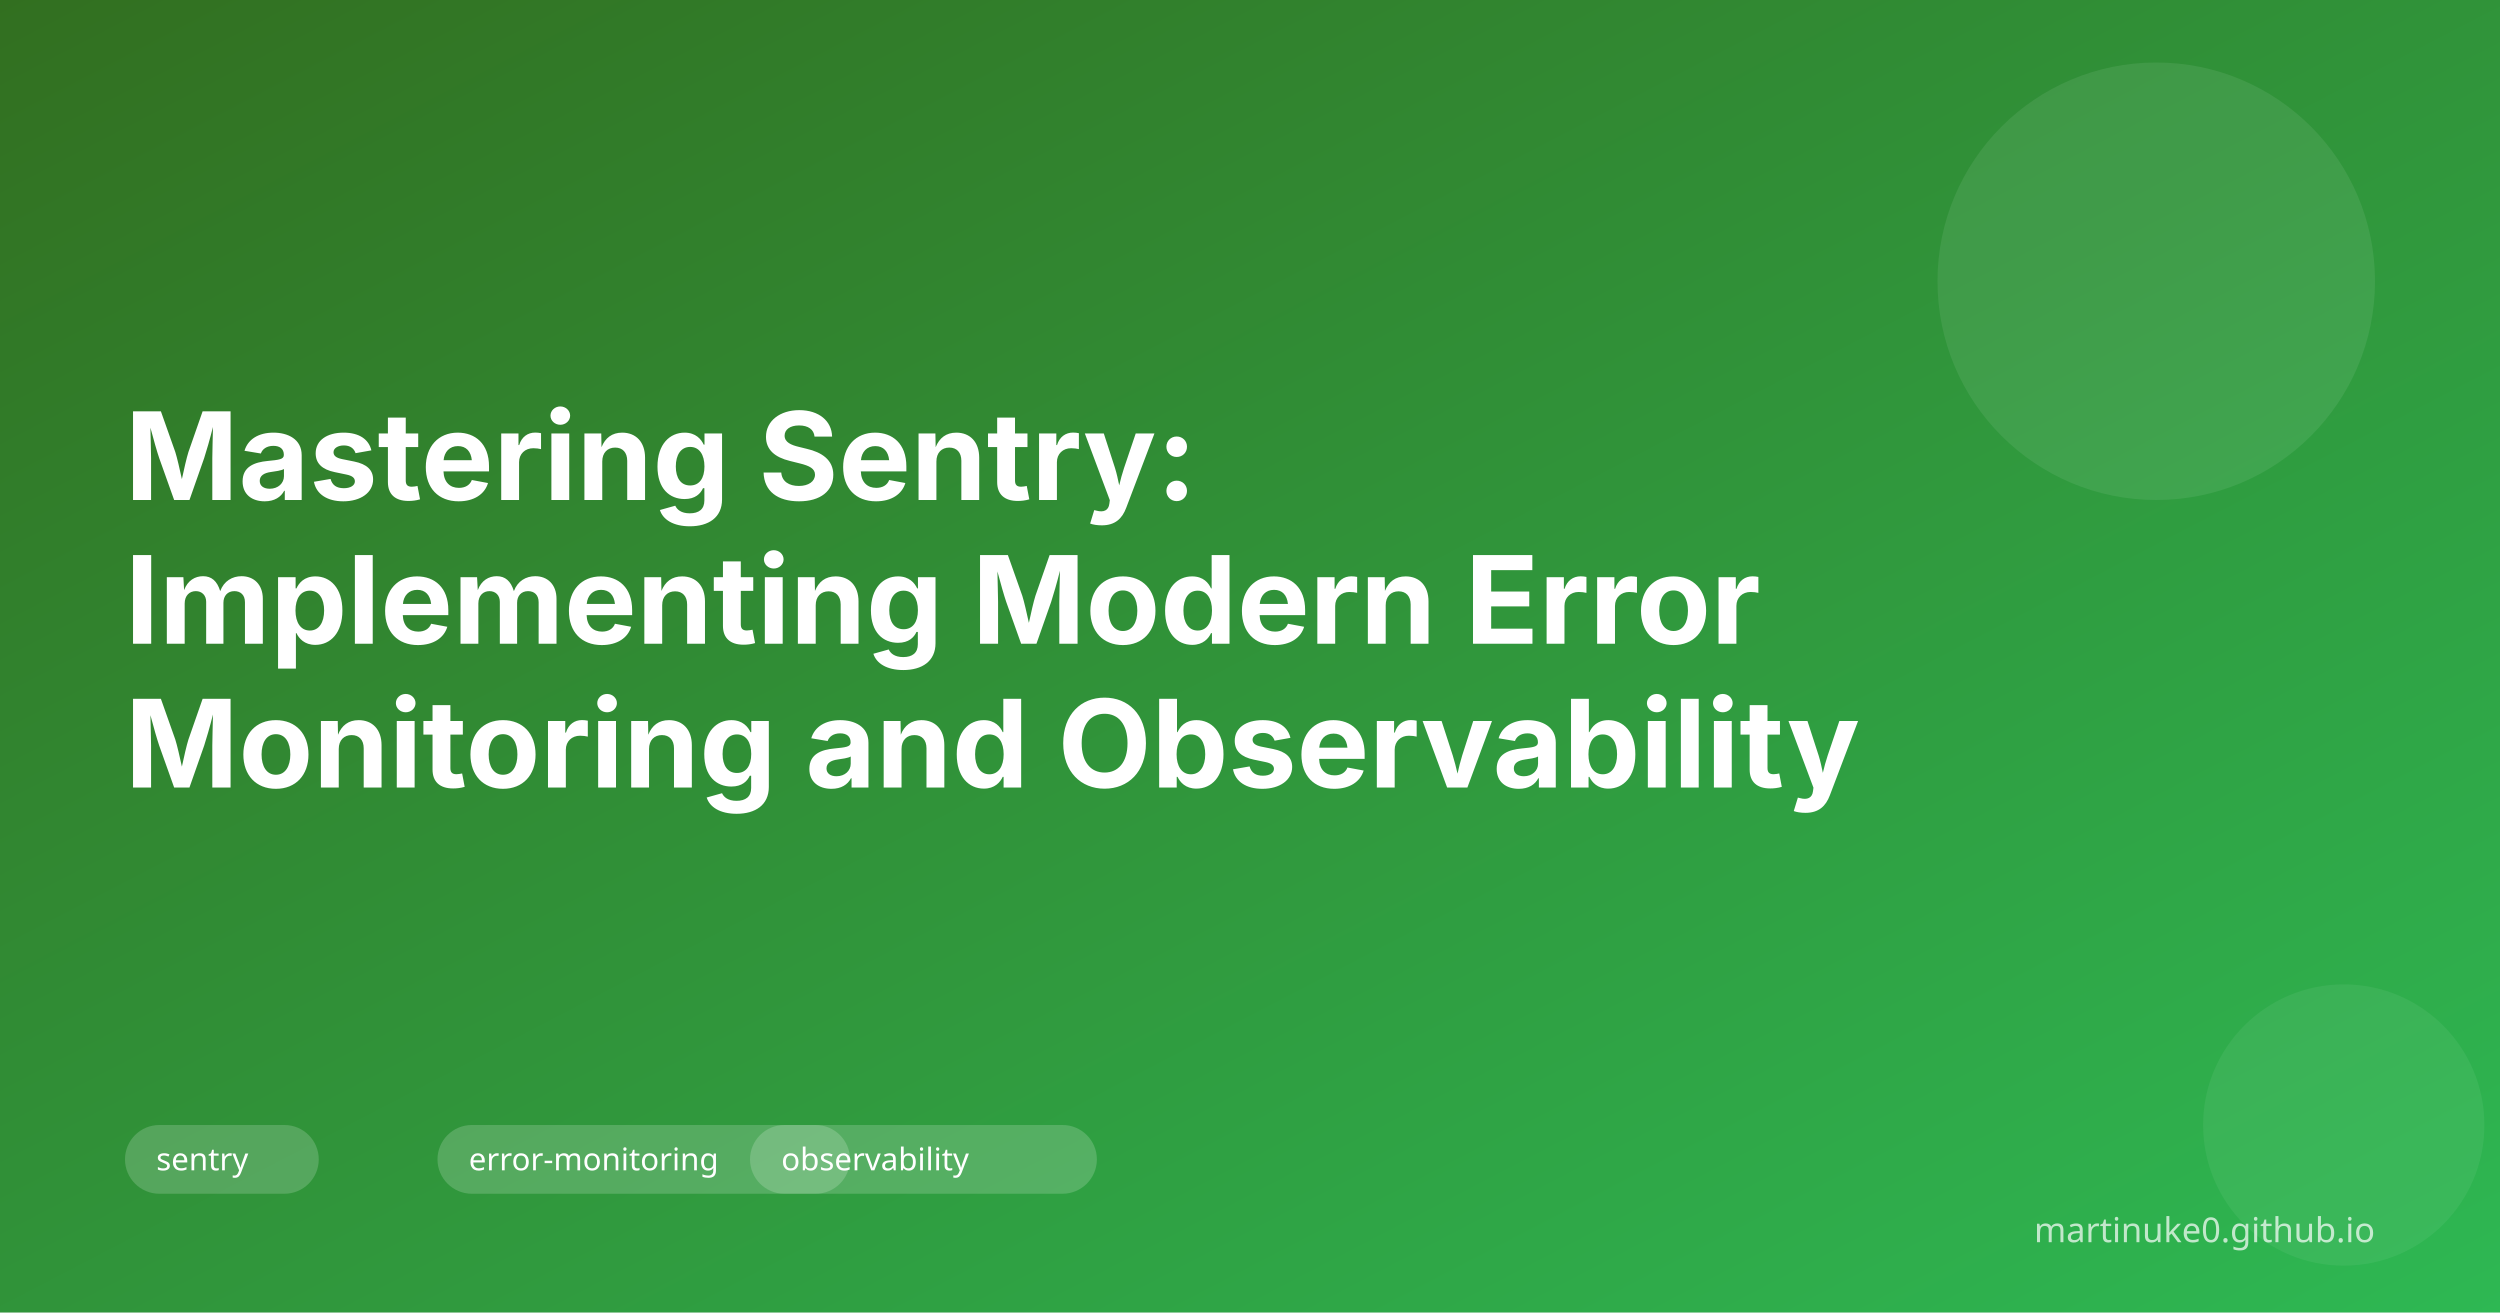
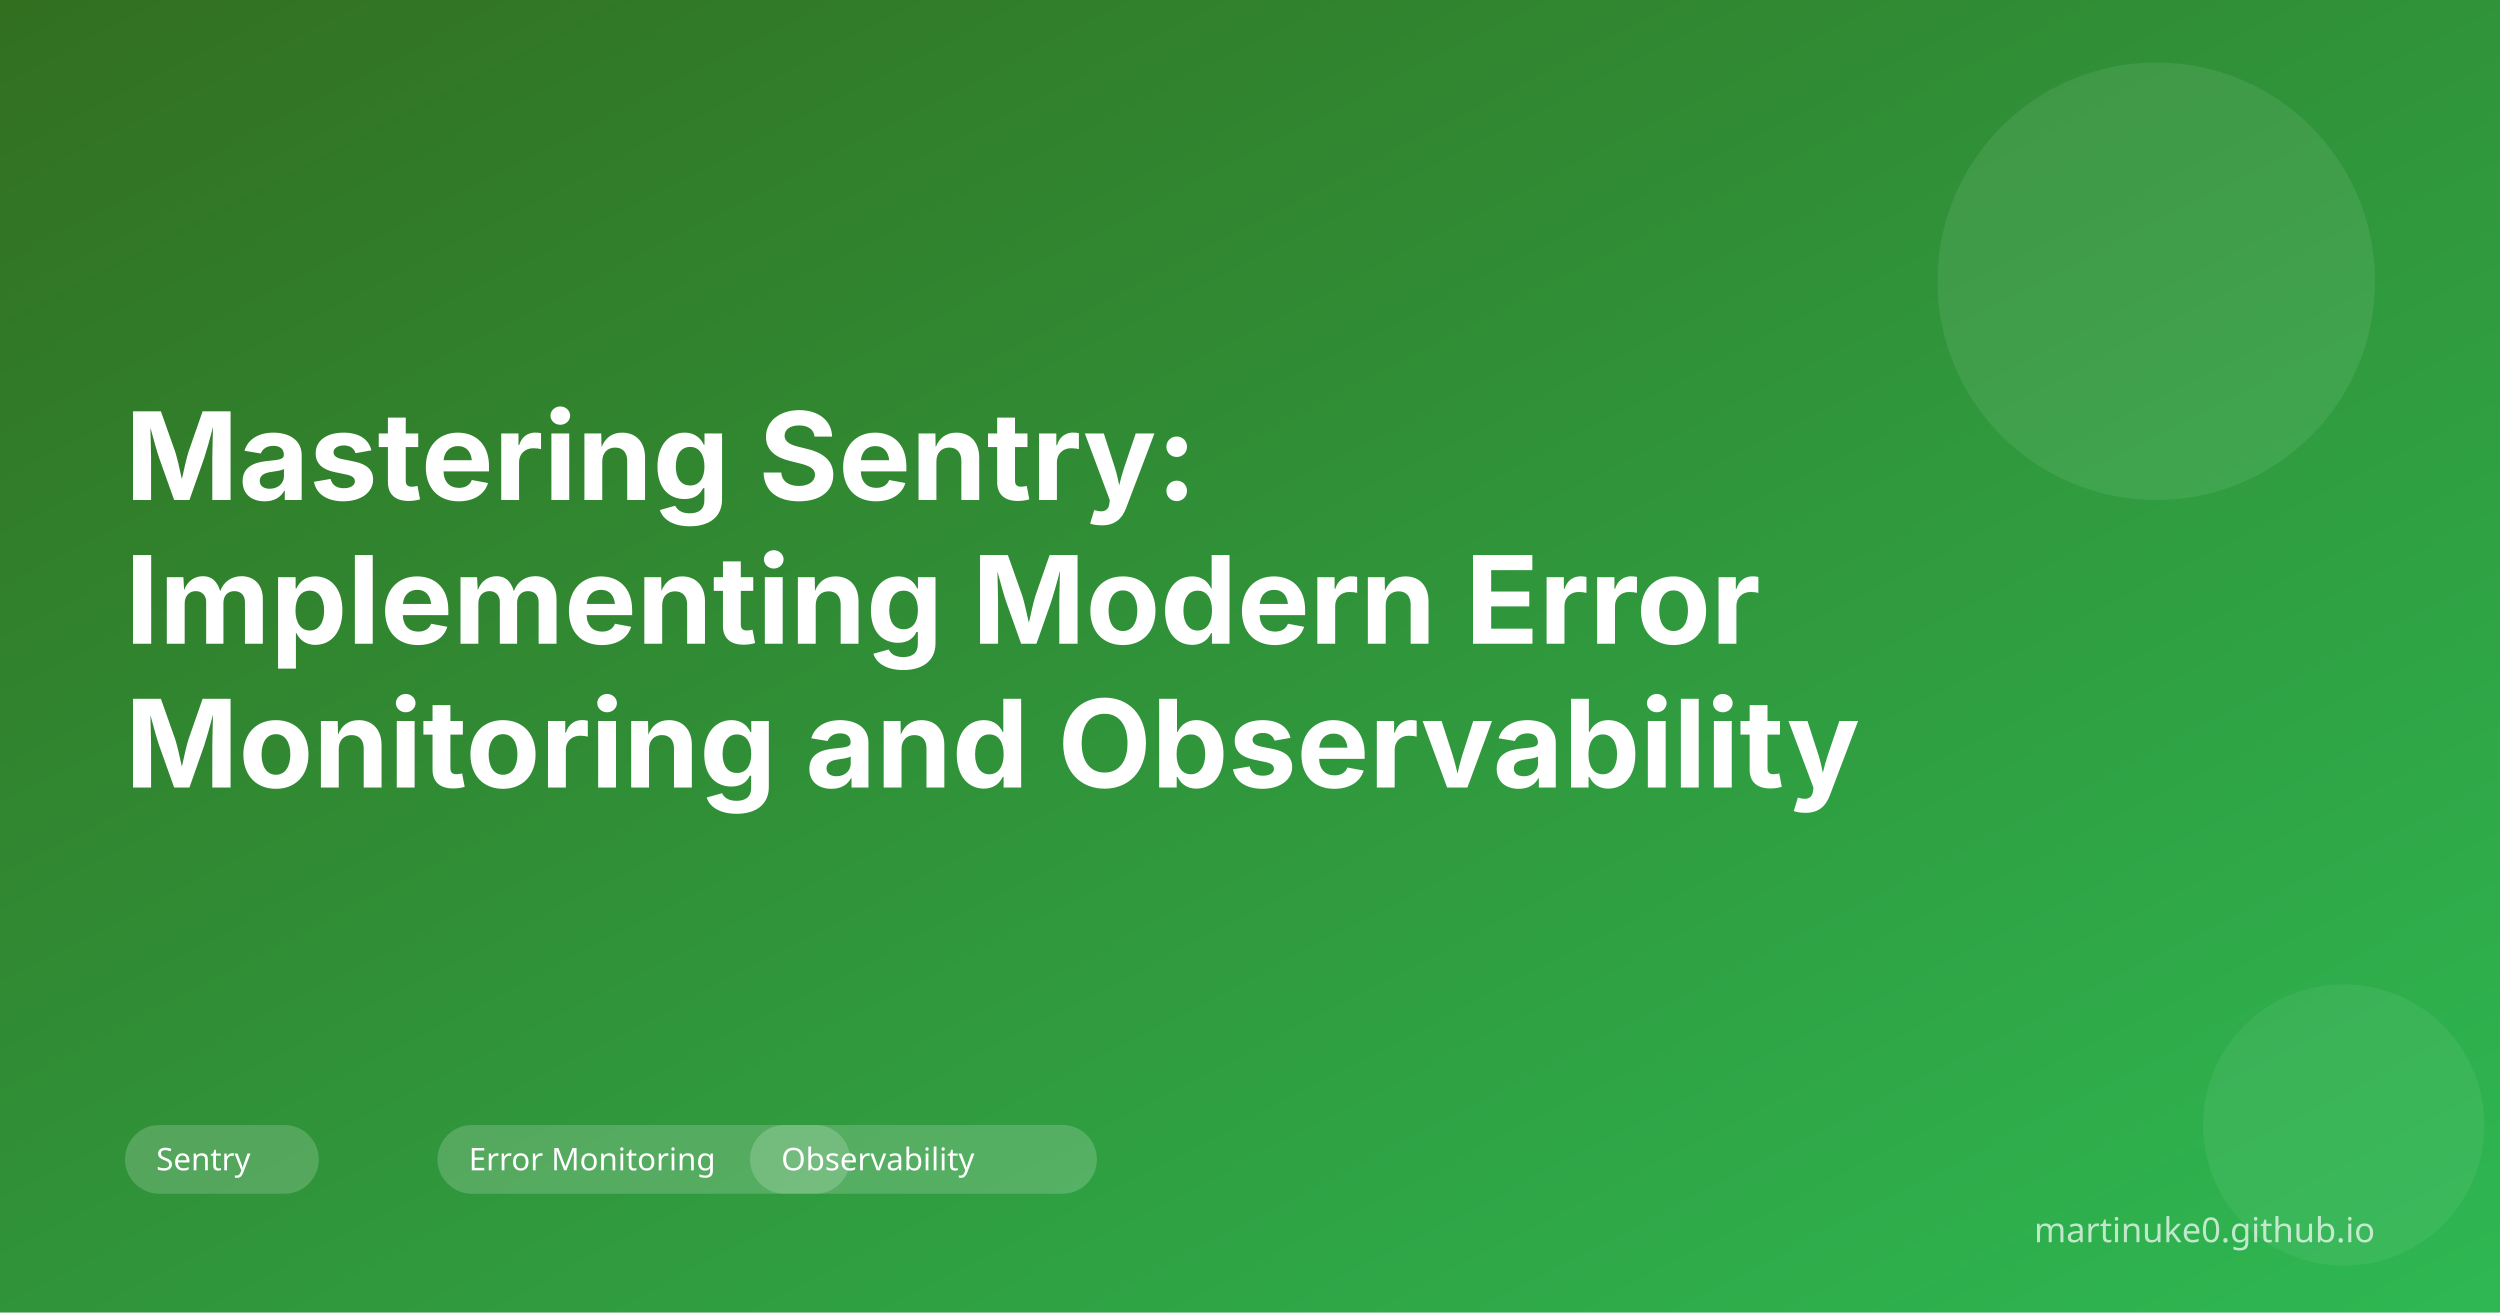
<svg xmlns="http://www.w3.org/2000/svg" viewBox="0 0 1600 840" width="1600" height="840">
  <defs>
    <linearGradient id="g" x1="0" y1="0" x2="1" y2="1">
      <stop offset="0%" stop-color="hsl(106, 55%, 28%)" />
      <stop offset="100%" stop-color="hsl(136, 60%, 45%)" />
    </linearGradient>
  </defs>
  <rect width="1600" height="840" fill="url(#g)" />
  <circle cx="1380" cy="180" r="140" fill="rgba(255,255,255,0.08)" />
  <circle cx="1500" cy="720" r="90" fill="rgba(255,255,255,0.06)" />
  <text x="80" y="320" font-family="system-ui, -apple-system, 'Segoe UI', sans-serif" font-size="78" font-weight="700" fill="#ffffff">Mastering Sentry:</text>
  <text x="80" y="412" font-family="system-ui, -apple-system, 'Segoe UI', sans-serif" font-size="78" font-weight="700" fill="#ffffff">Implementing Modern Error</text>
  <text x="80" y="504" font-family="system-ui, -apple-system, 'Segoe UI', sans-serif" font-size="78" font-weight="700" fill="#ffffff">Monitoring and Observability</text>
  <g transform="translate(80, 720)">
    <rect width="124" height="44" rx="22" fill="rgba(255,255,255,0.18)" />
-     <text x="20" y="29" font-family="system-ui, sans-serif" font-size="20" font-weight="500" fill="#ffffff">sentry</text>
+     <text x="20" y="29" font-family="system-ui, sans-serif" font-size="20" font-weight="500" fill="#ffffff">Sentry</text>
  </g>
  <g transform="translate(280, 720)">
    <rect width="264" height="44" rx="22" fill="rgba(255,255,255,0.18)" />
-     <text x="20" y="29" font-family="system-ui, sans-serif" font-size="20" font-weight="500" fill="#ffffff">error-monitoring</text>
+     <text x="20" y="29" font-family="system-ui, sans-serif" font-size="20" font-weight="500" fill="#ffffff">Error Monitoring</text>
  </g>
  <g transform="translate(480, 720)">
    <rect width="222" height="44" rx="22" fill="rgba(255,255,255,0.18)" />
-     <text x="20" y="29" font-family="system-ui, sans-serif" font-size="20" font-weight="500" fill="#ffffff">observability</text>
+     <text x="20" y="29" font-family="system-ui, sans-serif" font-size="20" font-weight="500" fill="#ffffff">Observability</text>
  </g>
  <text x="1520" y="795" text-anchor="end" font-family="system-ui, sans-serif" font-size="22" font-weight="500" fill="rgba(255,255,255,0.7)">martinuke0.github.io</text>
</svg>
